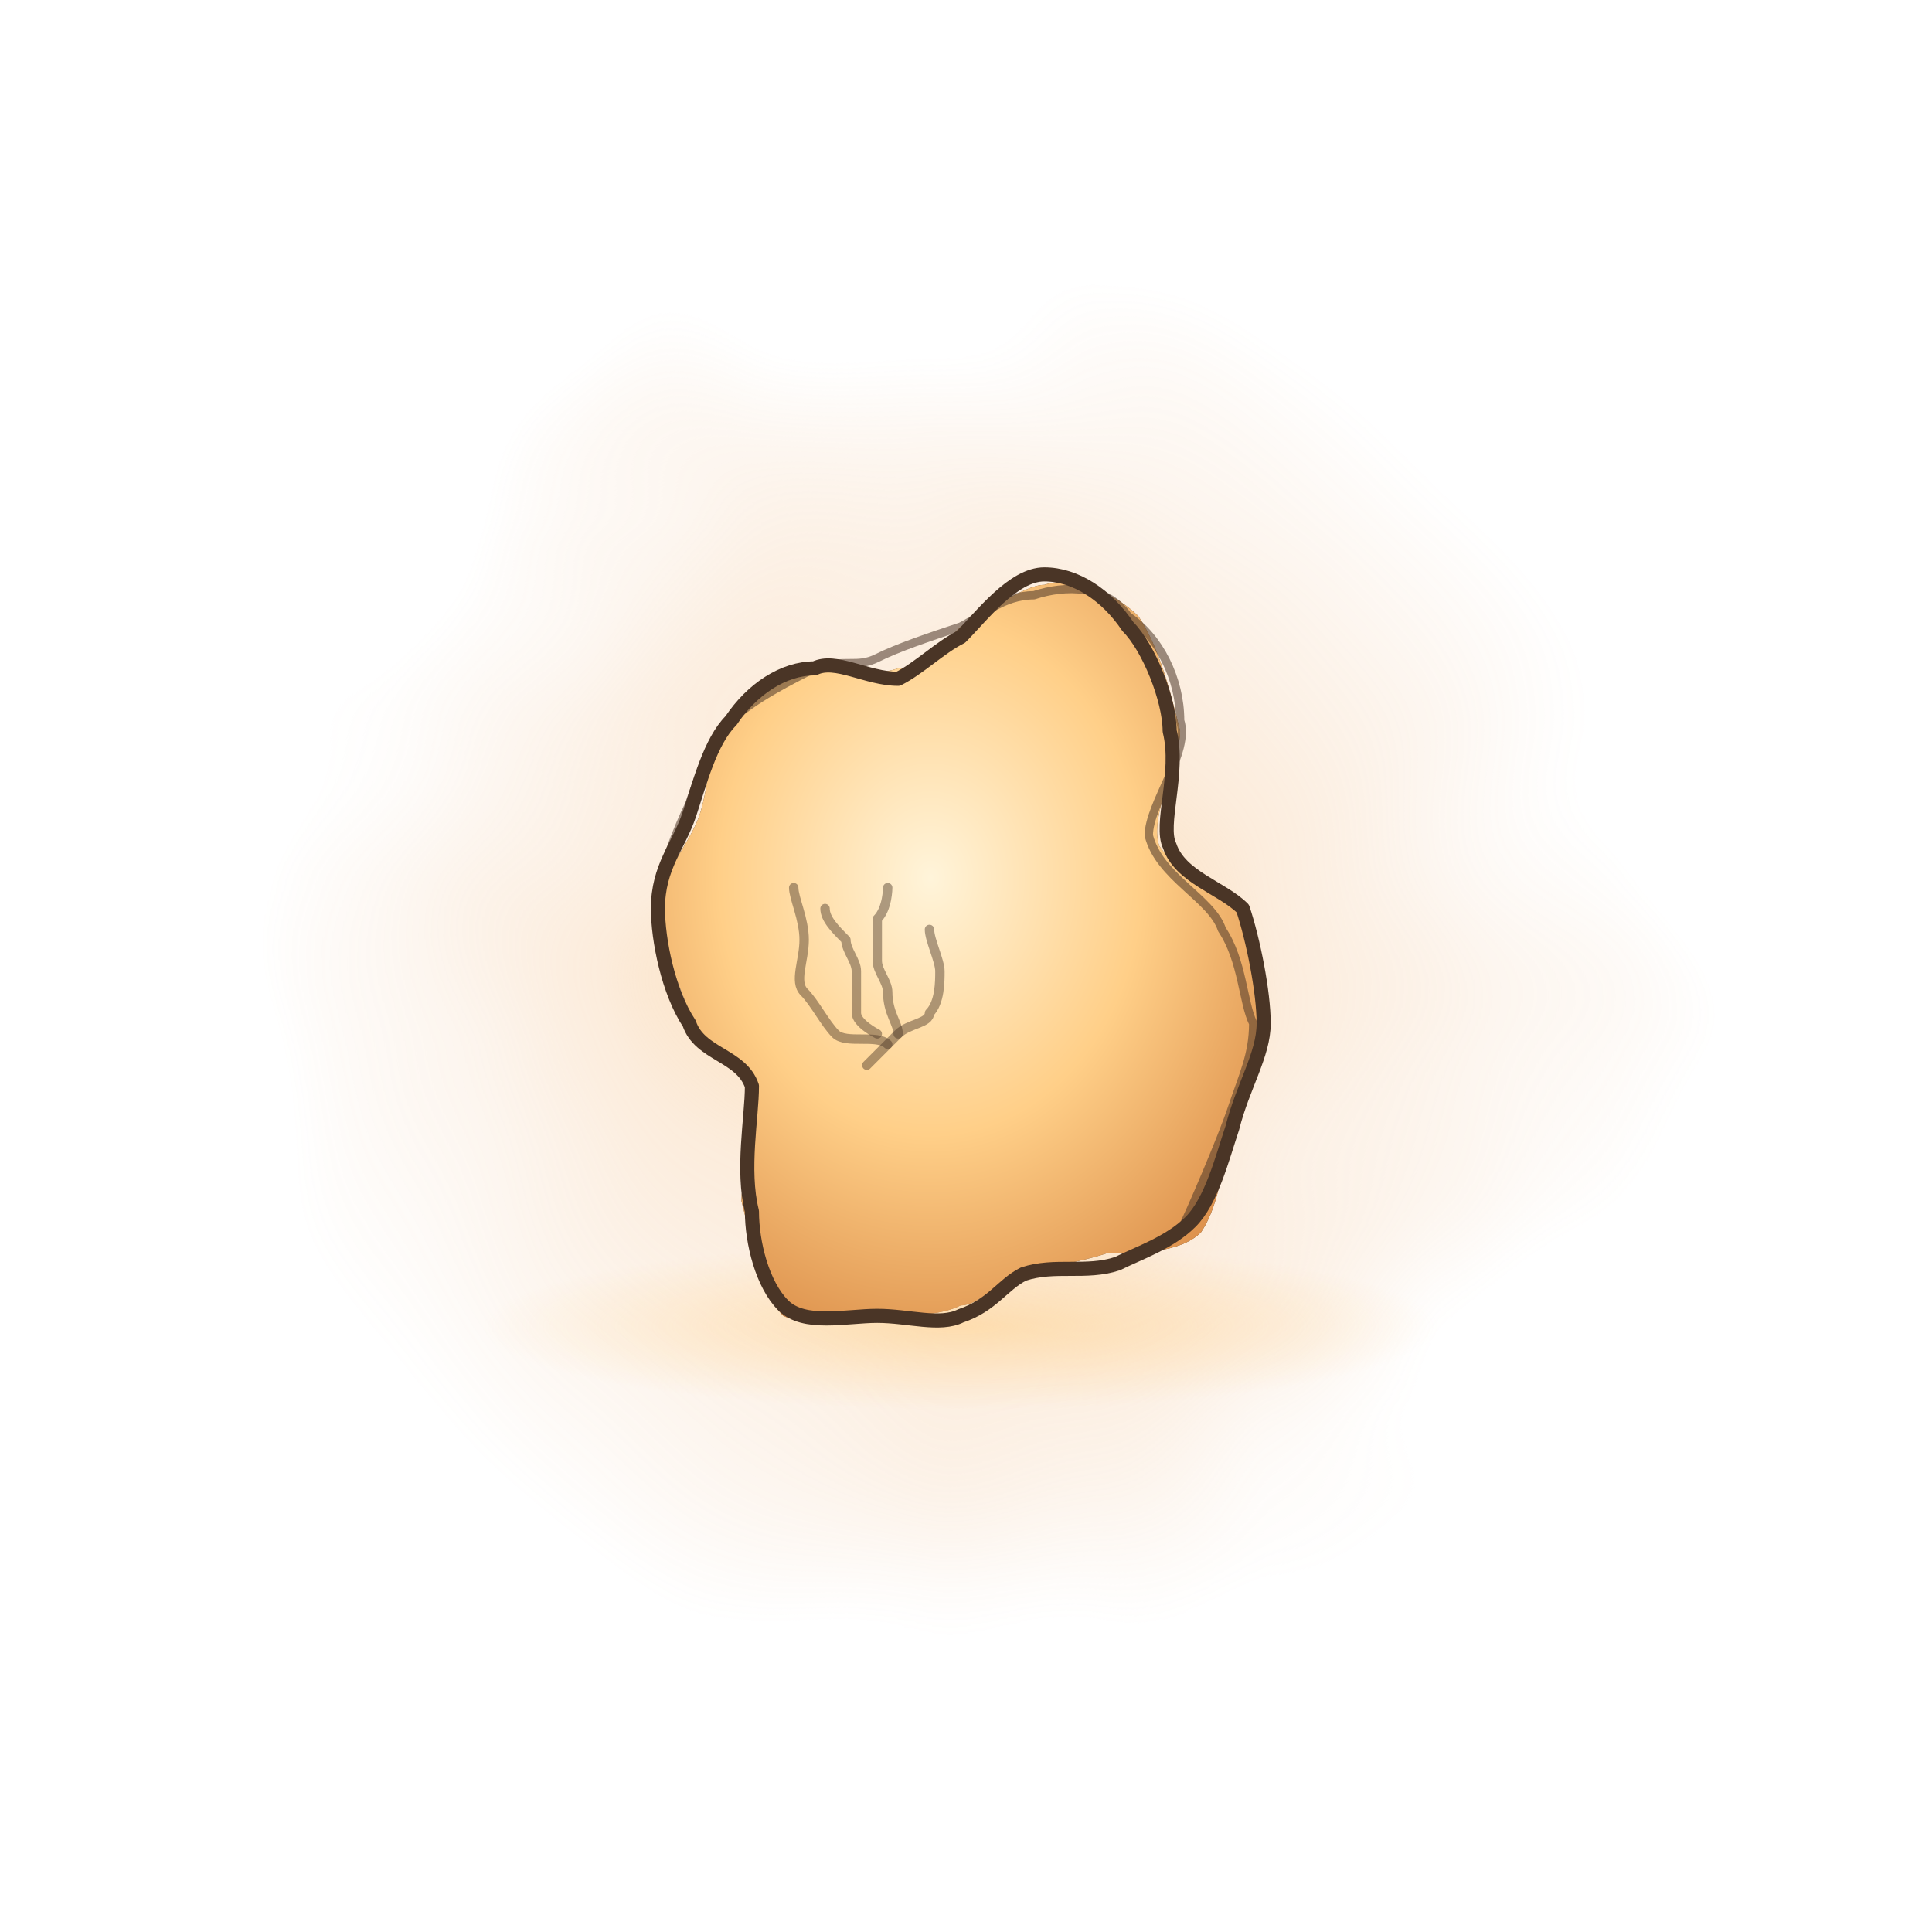
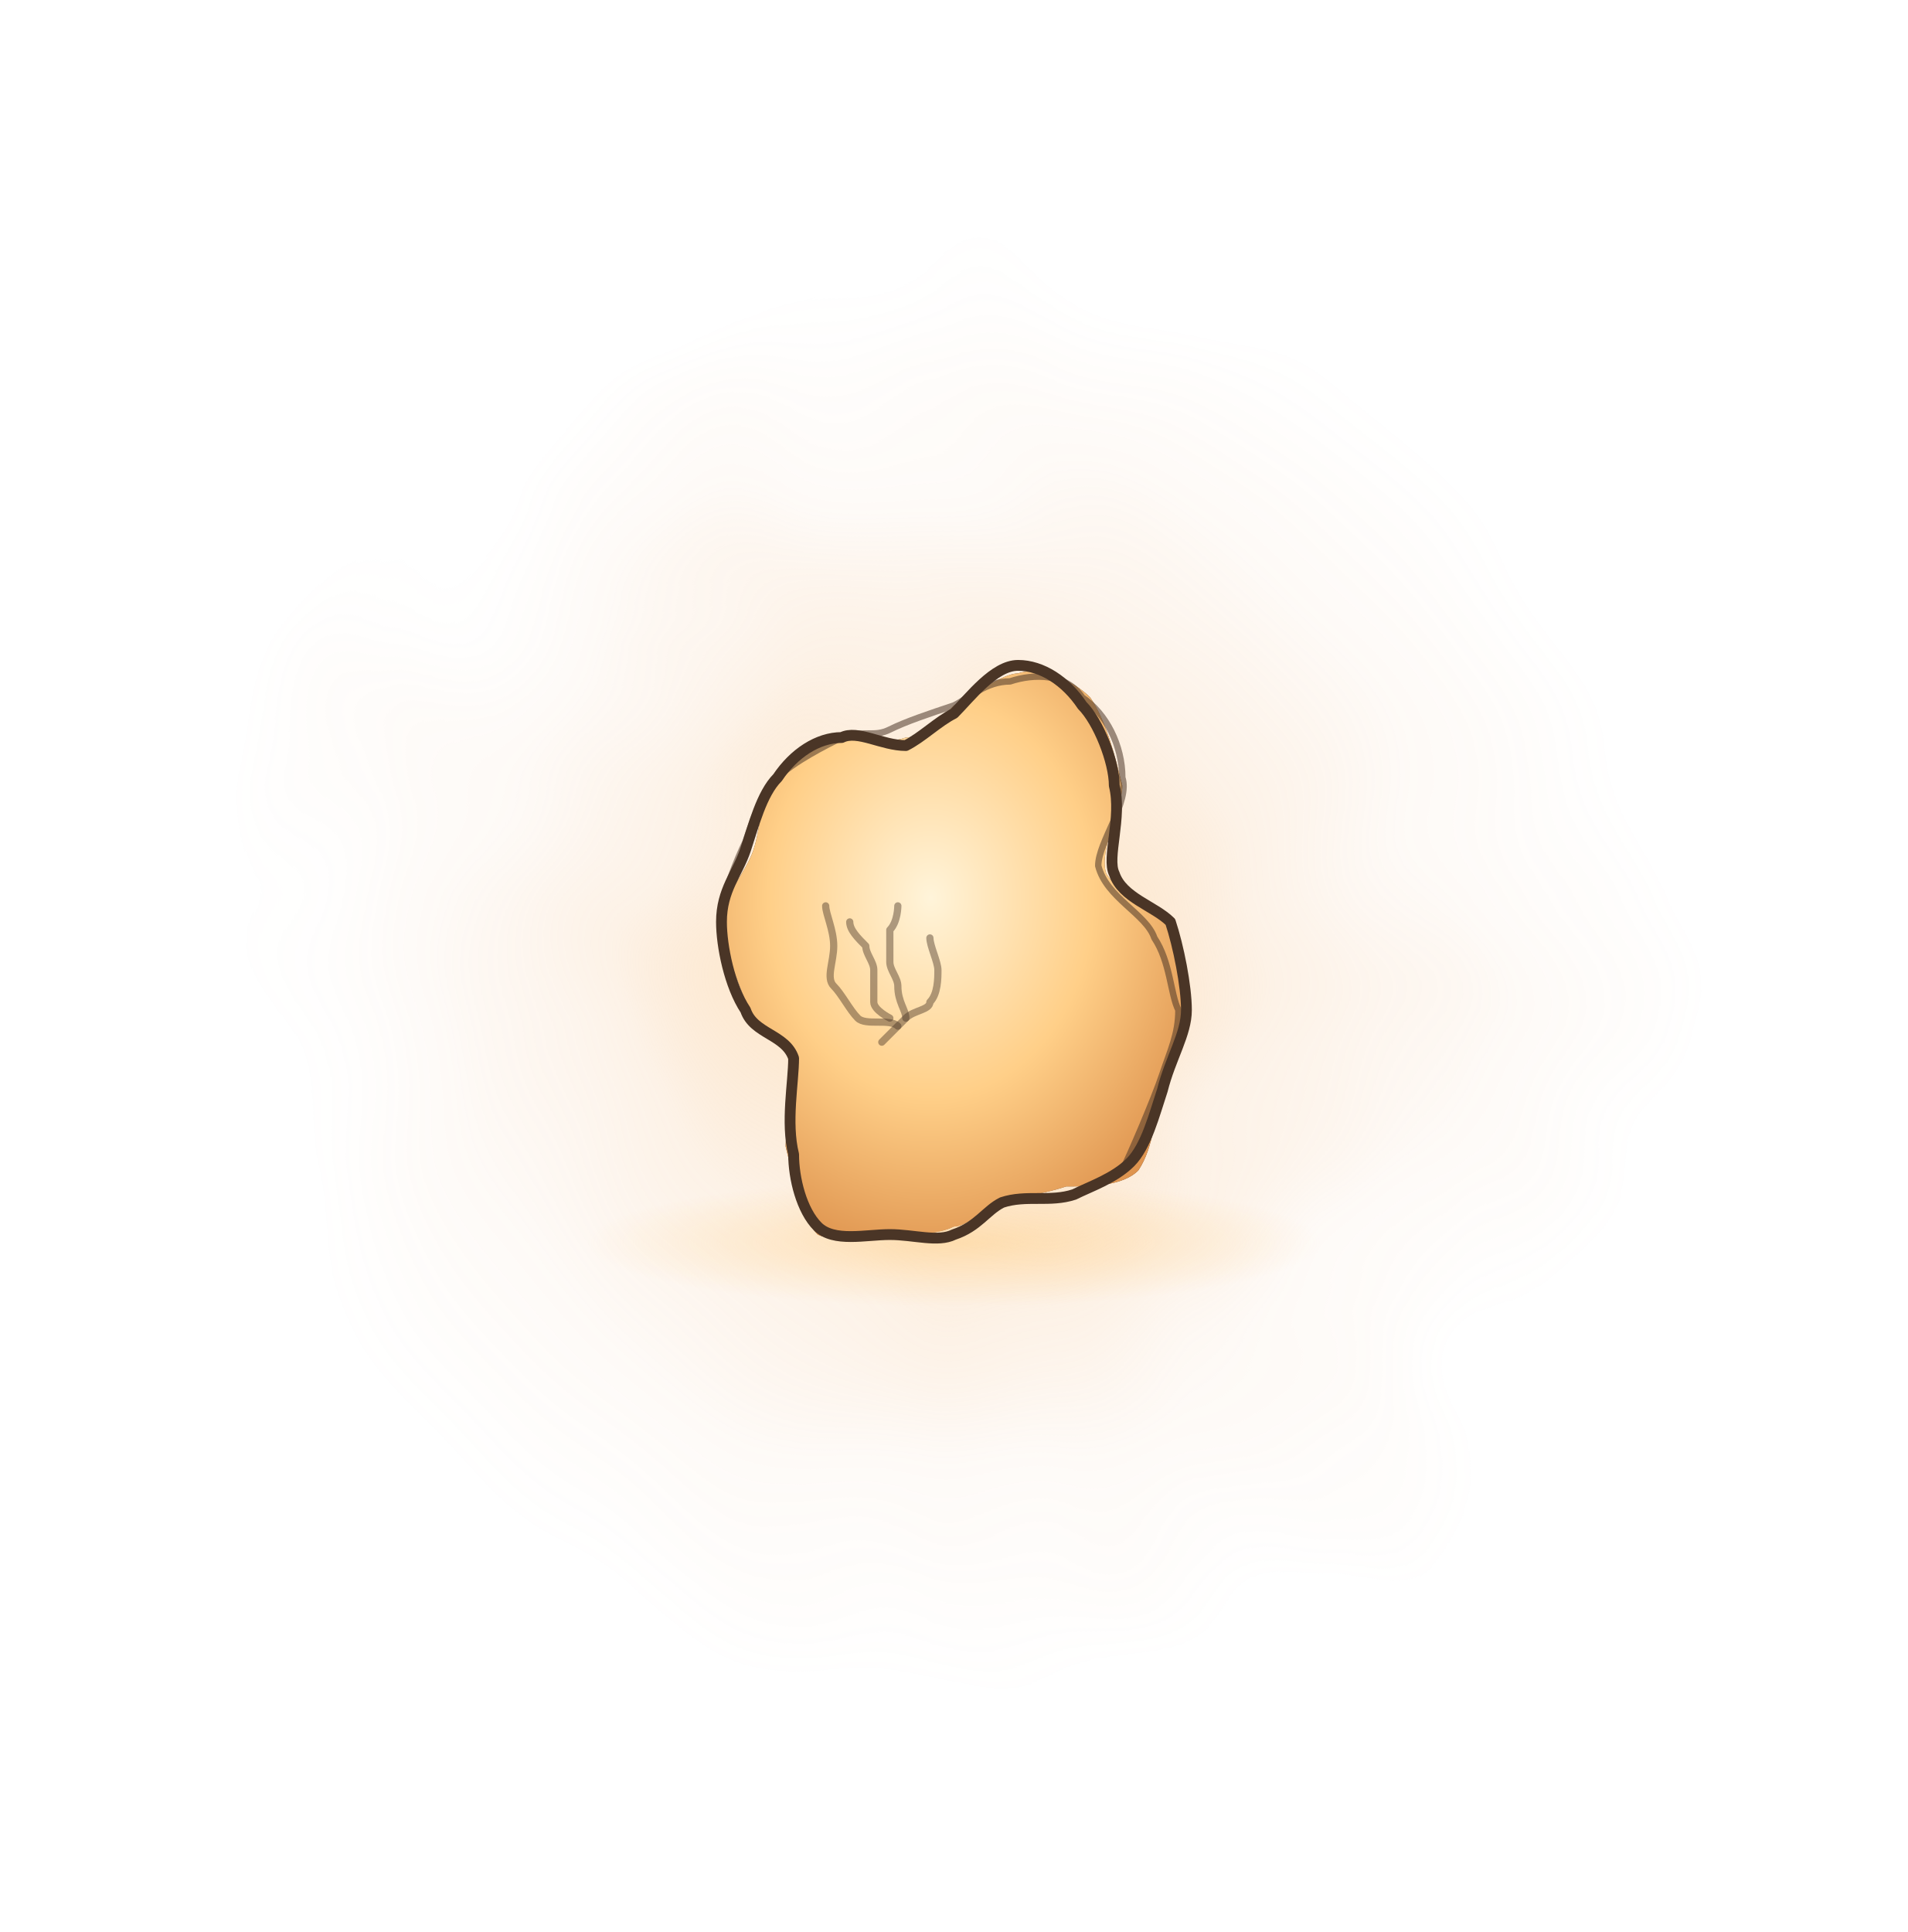
- <svg xmlns="http://www.w3.org/2000/svg" viewBox="378 549 184 185" width="184" height="185" fill="none" stroke-linecap="round" stroke-linejoin="round">
+ <svg xmlns="http://www.w3.org/2000/svg" viewBox="351 521 238 241" width="238" height="241" fill="none" stroke-linecap="round" stroke-linejoin="round">
  <style>.ln{stroke:#4a3526;stroke-width:1.35}.ln2{stroke-width:.8;opacity:.55}.wisp{stroke-width:.9;opacity:.45}.sup,.floor{stroke:#c9a582}.sup.pale{stroke:#cdc0b0}.floor{opacity:.25}.bg{fill:#3d2d26}.blotch{fill:#1f1612}.fibre{fill:none;stroke:#1f1612;stroke-linecap:round}.mottle{fill:#4a2614;opacity:.55}</style>
  <defs>
-     <radialGradient id="halo">
-       <stop offset="0" stop-color="#ffcf87" stop-opacity=".55" />
-       <stop offset=".45" stop-color="#f0a250" stop-opacity=".2" />
-       <stop offset="1" stop-color="#e08a3c" stop-opacity="0" />
-     </radialGradient>
    <radialGradient id="inner" cx=".45" cy=".4" r=".7">
      <stop offset="0" stop-color="#fff4da" />
      <stop offset=".5" stop-color="#ffcf88" />
      <stop offset="1" stop-color="#d98a45" />
    </radialGradient>
    <radialGradient id="pale" cx=".45" cy=".4" r=".7">
      <stop offset="0" stop-color="#ffffff" />
      <stop offset=".6" stop-color="#fff8ec" />
      <stop offset="1" stop-color="#ecd3b4" />
    </radialGradient>
    <radialGradient id="brown" cx=".45" cy=".4" r=".7">
      <stop offset="0" stop-color="#ffcf8f" />
      <stop offset=".5" stop-color="#c97a3c" />
      <stop offset="1" stop-color="#6e3d1f" />
    </radialGradient>
    <filter id="felt" x="-10%" y="-10%" width="120%" height="120%">
      <feGaussianBlur stdDeviation="1.6" />
    </filter>
-     <radialGradient id="haloWhite">
-       <stop offset="0" stop-color="#fffaf0" stop-opacity=".6" />
-       <stop offset=".45" stop-color="#fbe9cc" stop-opacity=".22" />
-       <stop offset="1" stop-color="#f2d9b4" stop-opacity="0" />
-     </radialGradient>
    <radialGradient id="pool">
      <stop offset="0" stop-color="#ffcf87" stop-opacity=".55" />
      <stop offset="1" stop-color="#ffcf87" stop-opacity="0" />
    </radialGradient>
    <filter id="rough" x="-20%" y="-20%" width="140%" height="140%">
      <feTurbulence type="fractalNoise" baseFrequency=".03" numOctaves="2" seed="3" />
      <feDisplacementMap in="SourceGraphic" scale="26" />
    </filter>
+     <radialGradient id="halo">
+       <stop offset="0" stop-color="#ffcf87" stop-opacity=".55" />
+       <stop offset=".2" stop-color="#fbbd72" stop-opacity=".34" />
+       <stop offset=".45" stop-color="#f0a250" stop-opacity=".14" />
+       <stop offset=".72" stop-color="#e8954a" stop-opacity=".045" />
+       <stop offset="1" stop-color="#e08a3c" stop-opacity="0" />
+     </radialGradient>
+     <radialGradient id="haloWhite">
+       <stop offset="0" stop-color="#fffaf0" stop-opacity=".6" />
+       <stop offset=".2" stop-color="#fff2de" stop-opacity=".38" />
+       <stop offset=".45" stop-color="#fbe9cc" stop-opacity=".15" />
+       <stop offset=".72" stop-color="#f6dfbf" stop-opacity=".05" />
+       <stop offset="1" stop-color="#f2d9b4" stop-opacity="0" />
+     </radialGradient>
+     <radialGradient id="haloDim">
+       <stop offset="0" stop-color="#f0b26a" stop-opacity=".4" />
+       <stop offset=".2" stop-color="#d98f4c" stop-opacity=".24" />
+       <stop offset=".45" stop-color="#c47a3a" stop-opacity=".1" />
+       <stop offset=".72" stop-color="#b56e33" stop-opacity=".03" />
+       <stop offset="1" stop-color="#a8642e" stop-opacity="0" />
+     </radialGradient>
+     <linearGradient id="floorFade" gradientUnits="userSpaceOnUse" x1="0" y1="586" x2="0" y2="676">
+       <stop offset="0" stop-color="#fff" />
+       <stop offset="1" stop-color="#000" />
+     </linearGradient>
+     <mask id="aboveFloor" maskUnits="userSpaceOnUse" x="-3000" y="-3000" width="8000" height="8000">
+       <rect x="-3000" y="-3000" width="8000" height="8000" fill="url(#floorFade)" />
+     </mask>
+     <filter id="shaftBlur" x="-30%" y="-30%" width="160%" height="160%">
+       <feGaussianBlur stdDeviation="7" />
+     </filter>
  </defs>
  <clipPath id="c25">
    <path d="M470 609 C472 608 476 605 478 605 C481 604 485 606 487 608 C489 611 490 615 491 619 C491 622 488 627 489 630 C491 633 495 634 497 637 C498 639 499 644 499 647 C499 650 497 653 496 657 C495 660 495 664 493 667 C491 669 487 669 484 669 C481 670 479 670 477 671 C474 671 472 674 470 674 C468 675 465 675 462 675 C459 675 455 676 453 675 C451 673 450 668 449 664 C449 661 451 656 450 653 C449 650 445 649 444 646 C443 643 441 639 441 636 C441 633 444 630 445 627 C446 624 446 619 448 617 C450 615 453 614 456 613 C458 613 461 614 464 613 C466 613 468 611 470 609Z" />
  </clipPath>
  <path class="bg" d="M470 609 C472 608 476 605 478 605 C481 604 485 606 487 608 C489 611 490 615 491 619 C491 622 488 627 489 630 C491 633 495 634 497 637 C498 639 499 644 499 647 C499 650 497 653 496 657 C495 660 495 664 493 667 C491 669 487 669 484 669 C481 670 479 670 477 671 C474 671 472 674 470 674 C468 675 465 675 462 675 C459 675 455 676 453 675 C451 673 450 668 449 664 C449 661 451 656 450 653 C449 650 445 649 444 646 C443 643 441 639 441 636 C441 633 444 630 445 627 C446 624 446 619 448 617 C450 615 453 614 456 613 C458 613 461 614 464 613 C466 613 468 611 470 609Z" />
  <g class="warm">
-     <ellipse cx="470" cy="642" rx="65" ry="66" fill="url(#halo)" filter="url(#rough)" />
+     <ellipse cx="470" cy="642" rx="87" ry="88" fill="url(#halo)" filter="url(#rough)" />
    <ellipse cx="470" cy="676" rx="46" ry="8" fill="url(#pool)" />
    <path d="M470 609 C472 608 476 605 478 605 C481 604 485 606 487 608 C489 611 490 615 491 619 C491 622 488 627 489 630 C491 633 495 634 497 637 C498 639 499 644 499 647 C499 650 497 653 496 657 C495 660 495 664 493 667 C491 669 487 669 484 669 C481 670 479 670 477 671 C474 671 472 674 470 674 C468 675 465 675 462 675 C459 675 455 676 453 675 C451 673 450 668 449 664 C449 661 451 656 450 653 C449 650 445 649 444 646 C443 643 441 639 441 636 C441 633 444 630 445 627 C446 624 446 619 448 617 C450 615 453 614 456 613 C458 613 461 614 464 613 C466 613 468 611 470 609Z" fill="url(#inner)" />
  </g>
  <path class="ln" d="M470 610 C472 608 475 604 478 604 C481 604 484 606 486 609 C488 611 490 616 490 619 C491 623 489 628 490 630 C491 633 495 634 497 636 C498 639 499 644 499 647 C499 650 497 653 496 657 C495 660 494 664 492 666 C490 668 487 669 485 670 C482 671 479 670 476 671 C474 672 473 674 470 675 C468 676 465 675 462 675 C459 675 455 676 453 674 C451 672 450 668 450 665 C449 661 450 656 450 653 C449 650 445 650 444 647 C442 644 441 639 441 636 C441 632 443 630 444 627 C445 624 446 620 448 618 C450 615 453 613 456 613 C458 612 461 614 464 614 C466 613 468 611 470 610Z" />
  <path class="ln ln2" d="M441 635 C441 633 443 628 444 626 C445 623 446 620 448 618 C450 616 454 614 456 613 C459 612 460 613 462 612 C464 611 467 610 470 609 C472 608 474 606 477 606 C480 605 484 605 486 608 C489 610 491 614 491 618 C492 621 488 626 488 629 C489 633 494 635 495 638 C497 641 497 645 498 647 C498 650 497 652 496 655 C495 658 492 665 491 667" />
  <path class="ln wisp" d="M462 648 C462 648 460 647 460 646 C460 645 460 643 460 642 C460 641 459 640 459 639 C458 638 457 637 457 636" />
  <path class="ln wisp" d="M467 638 C467 639 468 641 468 642 C468 643 468 645 467 646 C467 647 465 647 464 648 C463 649 462 650 461 651" />
  <path class="ln wisp" d="M463 634 C463 634 463 636 462 637 C462 638 462 640 462 641 C462 642 463 643 463 644 C463 646 464 647 464 648" />
  <path class="ln wisp" d="M463 649 C462 648 459 649 458 648 C457 647 456 645 455 644 C454 643 455 641 455 639 C455 637 454 635 454 634" />
</svg>
